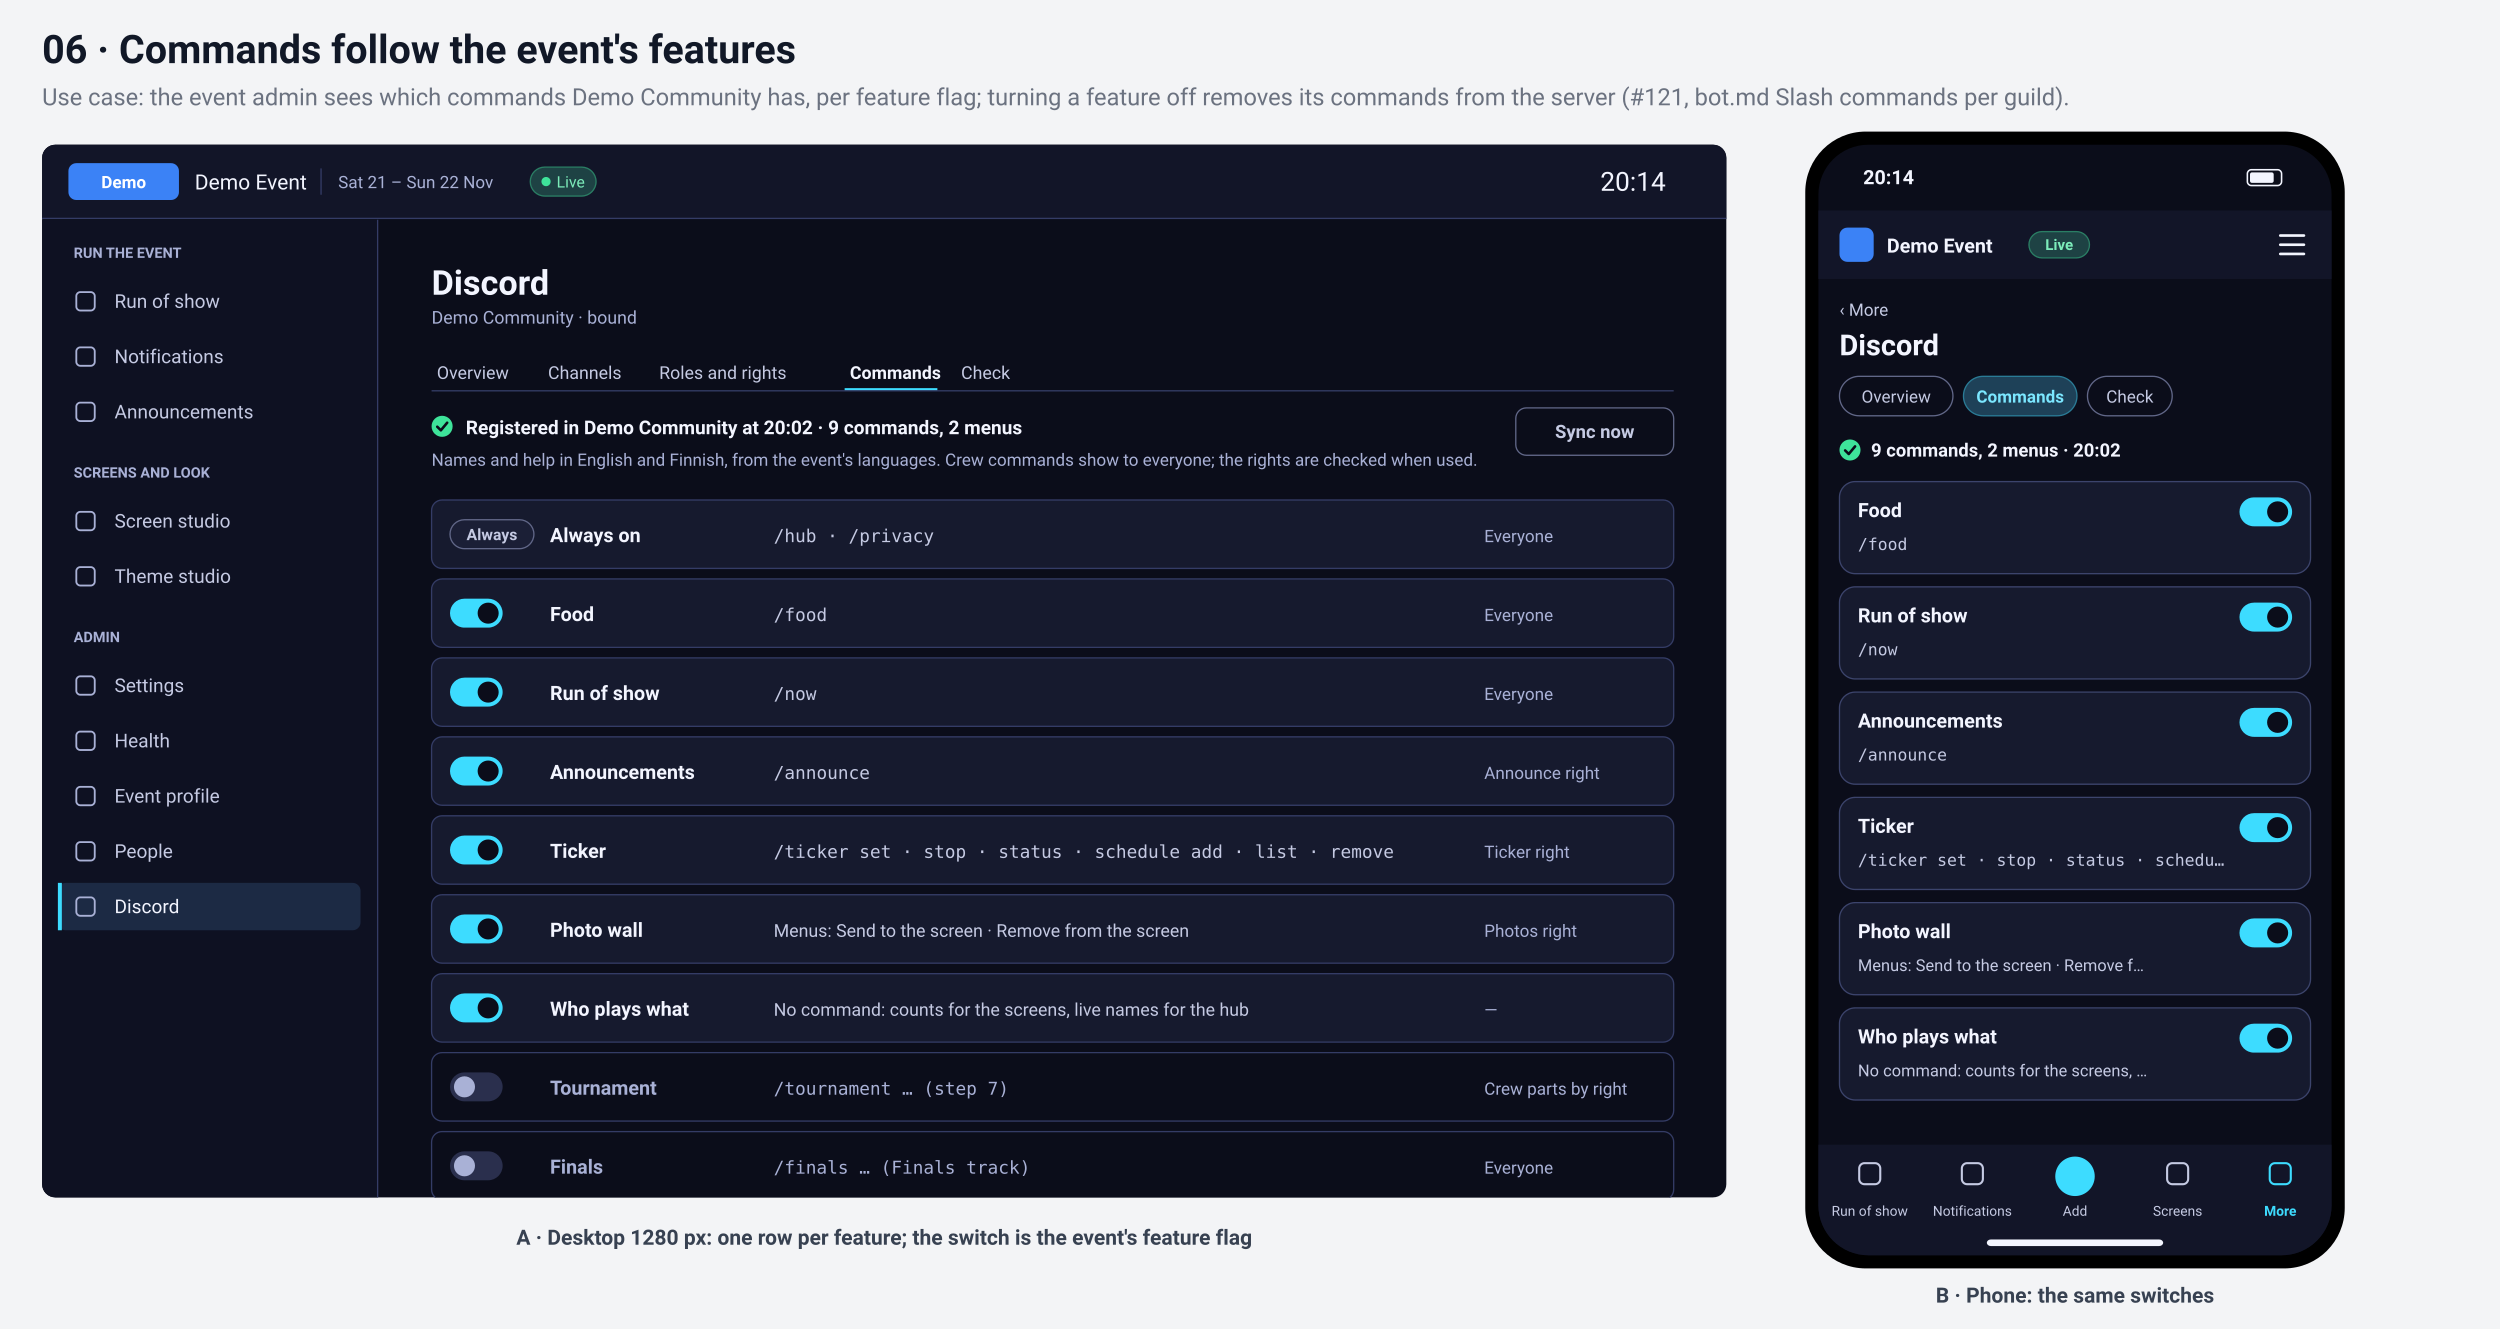
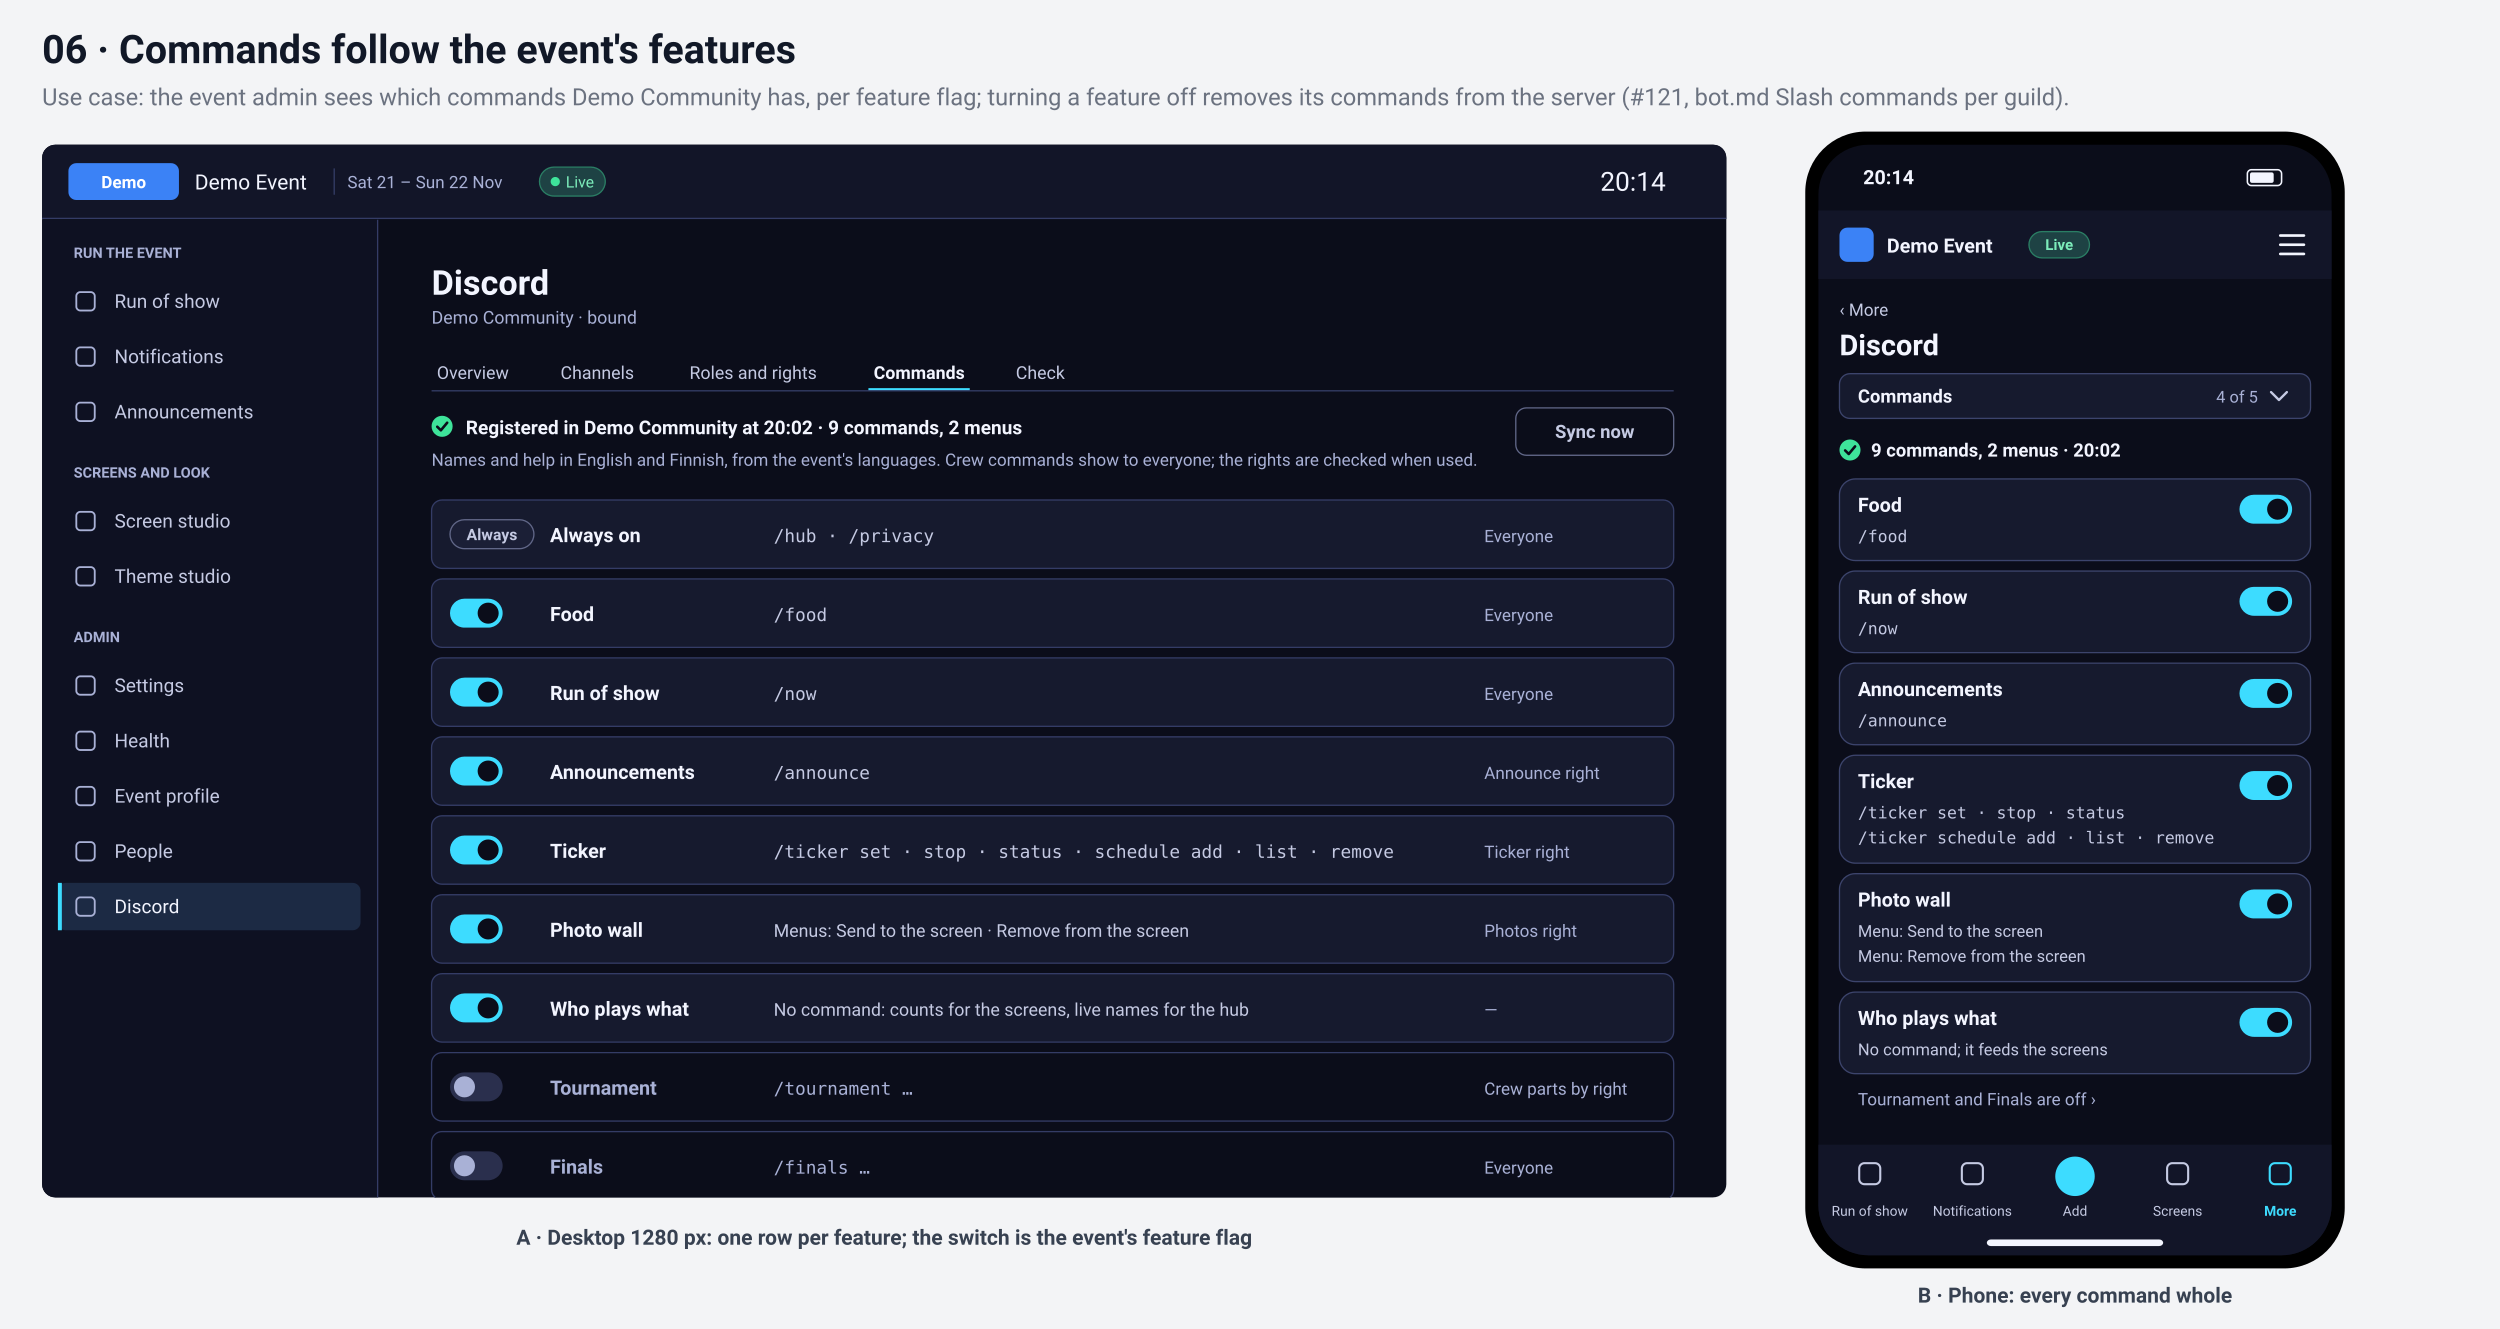
<svg xmlns="http://www.w3.org/2000/svg" viewBox="0 0 1900 1010" width="1900" height="1010" font-family="system-ui, -apple-system, 'Segoe UI', Roboto, Helvetica, Arial, sans-serif">
  <defs>
    <clipPath id="c1">
      <rect x="0" y="0" width="1280" height="800" rx="10" />
    </clipPath>
    <clipPath id="c2">
      <rect x="1382" y="110" width="390" height="844" rx="38" />
    </clipPath>
  </defs>
  <rect x="0" y="0" width="1900" height="1010" rx="0" fill="#f3f4f6" />
  <text x="32" y="48" font-size="30" fill="#111827" font-weight="700" text-anchor="start" data-box="0 1900">06 · Commands follow the event's features</text>
  <text x="32" y="80" font-size="18" fill="#6b7280" font-weight="400" text-anchor="start" data-box="0 1900">Use case: the event admin sees which commands Demo Community has, per feature flag; turning a feature off removes its commands from the server (#121, bot.md Slash commands per guild).</text>
  <g transform="translate(32,110) scale(1)">
    <g clip-path="url(#c1)">
      <rect x="0" y="0" width="1280" height="800" rx="0" fill="#0b0d1a" />
      <rect x="0" y="0" width="1280" height="56" rx="0" fill="#121528" />
      <line x1="0" y1="56" x2="1280" y2="56" stroke="#343c66" stroke-width="1" />
      <rect x="20" y="14" width="84" height="28" rx="6" fill="#3b82f6" />
      <text x="62" y="33" font-size="13" fill="#fff" font-weight="700" text-anchor="middle" data-box="22 102">Demo</text>
-       <text x="116" y="34" font-size="16" fill="#f3f5ff" font-weight="400" text-anchor="start" data-box="110 210">Demo Event</text>
-       <line x1="212" y1="18" x2="212" y2="38" stroke="#343c66" stroke-width="1" />
-       <text x="225" y="33" font-size="13" fill="#a9b1d6" font-weight="400" text-anchor="start" data-box="220 365">Sat 21 – Sun 22 Nov</text>
-       <rect x="371" y="17" width="50" height="22" rx="11" fill="#1e4244" stroke="#2a7e64" stroke-width="1" />
-       <circle cx="383" cy="28" r="3.5" fill="#3ee39a" />
-       <text x="391" y="32.5" font-size="12" fill="#7cecba" font-weight="400" text-anchor="start" data-box="388 420">Live</text>
+       <text x="116" y="34" font-size="16" fill="#f3f5ff" font-weight="400" text-anchor="start" data-box="110 218">Demo Event</text>
+       <line x1="222" y1="18" x2="222" y2="38" stroke="#343c66" stroke-width="1" />
+       <text x="232" y="33" font-size="13" fill="#a9b1d6" font-weight="400" text-anchor="start" data-box="228 372">Sat 21 – Sun 22 Nov</text>
+       <rect x="378" y="17" width="50" height="22" rx="11" fill="#1e4244" stroke="#2a7e64" stroke-width="1" />
+       <circle cx="390" cy="28" r="3.5" fill="#3ee39a" />
+       <text x="398" y="32.5" font-size="12" fill="#7cecba" font-weight="400" text-anchor="start" data-box="395 427">Live</text>
      <text x="1234" y="35" font-size="20" fill="#f3f5ff" font-weight="400" text-anchor="end" data-box="1160 1240">20:14</text>
      <rect x="0" y="57" width="255" height="743" rx="0" fill="#0e1122" />
      <line x1="255" y1="57" x2="255" y2="800" stroke="#343c66" stroke-width="1" />
      <text x="24" y="86" font-size="11" fill="#a9b1d6" font-weight="600" text-anchor="start" data-box="20 250">RUN THE EVENT</text>
      <rect x="26" y="112" width="14" height="14" rx="3" fill="none" stroke="#a9b1d6" stroke-width="1.4" />
      <text x="55" y="124" font-size="14.5" fill="#c5cae3" font-weight="400" text-anchor="start" data-box="50 250">Run of show</text>
      <rect x="26" y="154" width="14" height="14" rx="3" fill="none" stroke="#a9b1d6" stroke-width="1.4" />
      <text x="55" y="166" font-size="14.5" fill="#c5cae3" font-weight="400" text-anchor="start" data-box="50 250">Notifications</text>
      <rect x="26" y="196" width="14" height="14" rx="3" fill="none" stroke="#a9b1d6" stroke-width="1.4" />
      <text x="55" y="208" font-size="14.5" fill="#c5cae3" font-weight="400" text-anchor="start" data-box="50 250">Announcements</text>
      <text x="24" y="253" font-size="11" fill="#a9b1d6" font-weight="600" text-anchor="start" data-box="20 250">SCREENS AND LOOK</text>
      <rect x="26" y="279" width="14" height="14" rx="3" fill="none" stroke="#a9b1d6" stroke-width="1.4" />
      <text x="55" y="291" font-size="14.5" fill="#c5cae3" font-weight="400" text-anchor="start" data-box="50 250">Screen studio</text>
      <rect x="26" y="321" width="14" height="14" rx="3" fill="none" stroke="#a9b1d6" stroke-width="1.4" />
      <text x="55" y="333" font-size="14.5" fill="#c5cae3" font-weight="400" text-anchor="start" data-box="50 250">Theme studio</text>
      <text x="24" y="378" font-size="11" fill="#a9b1d6" font-weight="600" text-anchor="start" data-box="20 250">ADMIN</text>
      <rect x="26" y="404" width="14" height="14" rx="3" fill="none" stroke="#a9b1d6" stroke-width="1.4" />
      <text x="55" y="416" font-size="14.5" fill="#c5cae3" font-weight="400" text-anchor="start" data-box="50 250">Settings</text>
      <rect x="26" y="446" width="14" height="14" rx="3" fill="none" stroke="#a9b1d6" stroke-width="1.4" />
      <text x="55" y="458" font-size="14.5" fill="#c5cae3" font-weight="400" text-anchor="start" data-box="50 250">Health</text>
      <rect x="26" y="488" width="14" height="14" rx="3" fill="none" stroke="#a9b1d6" stroke-width="1.4" />
      <text x="55" y="500" font-size="14.5" fill="#c5cae3" font-weight="400" text-anchor="start" data-box="50 250">Event profile</text>
      <rect x="26" y="530" width="14" height="14" rx="3" fill="none" stroke="#a9b1d6" stroke-width="1.4" />
      <text x="55" y="542" font-size="14.5" fill="#c5cae3" font-weight="400" text-anchor="start" data-box="50 250">People</text>
      <rect x="12" y="561" width="230" height="36" rx="6" fill="#1c2a44" />
      <rect x="12" y="561" width="3" height="36" rx="0" fill="#3ddcff" />
      <rect x="26" y="572" width="14" height="14" rx="3" fill="none" stroke="#a9b1d6" stroke-width="1.4" />
      <text x="55" y="584" font-size="14.5" fill="#f3f5ff" font-weight="400" text-anchor="start" data-box="50 250">Discord</text>
      <text x="296" y="114" font-size="26" fill="#f3f5ff" font-weight="600" text-anchor="start" data-box="296 1240">Discord</text>
      <text x="296" y="136" font-size="13.5" fill="#a9b1d6" font-weight="400" text-anchor="start" data-box="296 1240">Demo Community · bound</text>
-       <text x="300" y="178" font-size="13.5" fill="#c5cae3" font-weight="400" text-anchor="start" data-box="298 378.48">Overview</text>
-       <text x="384.48" y="178" font-size="13.5" fill="#c5cae3" font-weight="400" text-anchor="start" data-box="382.48 462.96">Channels</text>
-       <text x="468.96" y="178" font-size="13.5" fill="#c5cae3" font-weight="400" text-anchor="start" data-box="466.96 607.92">Roles and rights</text>
-       <text x="613.92" y="178" font-size="13.5" fill="#f3f5ff" font-weight="600" text-anchor="start" data-box="611.92 692.4">Commands</text>
-       <line x1="609.92" y1="186" x2="680.4" y2="186" stroke="#3ddcff" stroke-width="2" />
-       <text x="698.4" y="178" font-size="13.5" fill="#c5cae3" font-weight="400" text-anchor="start" data-box="696.4 754.2">Check</text>
+       <text x="300" y="178" font-size="13.5" fill="#c5cae3" font-weight="400" text-anchor="start" data-box="298 388">Overview</text>
+       <text x="394" y="178" font-size="13.5" fill="#c5cae3" font-weight="400" text-anchor="start" data-box="392 486">Channels</text>
+       <text x="492" y="178" font-size="13.5" fill="#c5cae3" font-weight="400" text-anchor="start" data-box="490 626">Roles and rights</text>
+       <text x="632" y="178" font-size="13.5" fill="#f3f5ff" font-weight="600" text-anchor="start" data-box="630 734">Commands</text>
+       <line x1="628" y1="186" x2="705" y2="186" stroke="#3ddcff" stroke-width="2" />
+       <text x="740" y="178" font-size="13.5" fill="#c5cae3" font-weight="400" text-anchor="start" data-box="738 840">Check</text>
      <line x1="296" y1="187" x2="1240" y2="187" stroke="#343c66" stroke-width="1" />
      <circle cx="304" cy="214" r="8" fill="#3ee39a" />
      <path d="M300.32,214.32 l2.72,2.72 l4.8,-5.76" fill="none" stroke="#0b0d1a" stroke-width="2" stroke-linecap="round" stroke-linejoin="round" />
      <text x="322" y="220" font-size="14.5" fill="#f3f5ff" font-weight="600" text-anchor="start" data-box="296 1240">Registered in Demo Community at 20:02 · 9 commands, 2 menus</text>
      <rect x="1120" y="200" width="120" height="36" rx="8" fill="none" stroke="#616788" stroke-width="1" />
      <text x="1180" y="222.9" font-size="14" fill="#c5cae3" font-weight="600" text-anchor="middle" data-box="1124 1236">Sync now</text>
      <text x="296" y="244" font-size="13" fill="#a9b1d6" font-weight="400" text-anchor="start" data-box="296 1240">Names and help in English and Finnish, from the event's languages. Crew commands show to everyone; the rights are checked when used.</text>
      <rect x="296" y="270" width="944" height="52" rx="8" fill="#161a2e" stroke="#343c66" stroke-width="1" />
      <rect x="310" y="285" width="63.76" height="22" rx="11" fill="#1b1f36" stroke="#616788" stroke-width="1" />
      <text x="341.88" y="300.5" font-size="12" fill="#c5cae3" font-weight="600" text-anchor="middle" data-box="313 370.76">Always</text>
      <text x="386" y="302" font-size="15" fill="#f3f5ff" font-weight="600" text-anchor="start" data-box="384 546">Always on</text>
      <text x="556" y="302" font-size="13.5" fill="#c5cae3" font-weight="400" text-anchor="start" data-box="552 1076" font-family="ui-monospace, monospace">/hub · /privacy</text>
      <text x="1096" y="302" font-size="13" fill="#a9b1d6" font-weight="400" text-anchor="start" data-box="1092 1226">Everyone</text>
      <rect x="296" y="330" width="944" height="52" rx="8" fill="#161a2e" stroke="#343c66" stroke-width="1" />
      <rect x="310" y="345" width="40" height="22" rx="11" fill="#3ddcff" />
      <circle cx="339" cy="356" r="8" fill="#0b0d1a" />
      <text x="386" y="362" font-size="15" fill="#f3f5ff" font-weight="600" text-anchor="start" data-box="384 546">Food</text>
      <text x="556" y="362" font-size="13.5" fill="#c5cae3" font-weight="400" text-anchor="start" data-box="552 1076" font-family="ui-monospace, monospace">/food</text>
      <text x="1096" y="362" font-size="13" fill="#a9b1d6" font-weight="400" text-anchor="start" data-box="1092 1226">Everyone</text>
      <rect x="296" y="390" width="944" height="52" rx="8" fill="#161a2e" stroke="#343c66" stroke-width="1" />
      <rect x="310" y="405" width="40" height="22" rx="11" fill="#3ddcff" />
      <circle cx="339" cy="416" r="8" fill="#0b0d1a" />
      <text x="386" y="422" font-size="15" fill="#f3f5ff" font-weight="600" text-anchor="start" data-box="384 546">Run of show</text>
      <text x="556" y="422" font-size="13.5" fill="#c5cae3" font-weight="400" text-anchor="start" data-box="552 1076" font-family="ui-monospace, monospace">/now</text>
      <text x="1096" y="422" font-size="13" fill="#a9b1d6" font-weight="400" text-anchor="start" data-box="1092 1226">Everyone</text>
      <rect x="296" y="450" width="944" height="52" rx="8" fill="#161a2e" stroke="#343c66" stroke-width="1" />
      <rect x="310" y="465" width="40" height="22" rx="11" fill="#3ddcff" />
      <circle cx="339" cy="476" r="8" fill="#0b0d1a" />
      <text x="386" y="482" font-size="15" fill="#f3f5ff" font-weight="600" text-anchor="start" data-box="384 546">Announcements</text>
      <text x="556" y="482" font-size="13.5" fill="#c5cae3" font-weight="400" text-anchor="start" data-box="552 1076" font-family="ui-monospace, monospace">/announce</text>
      <text x="1096" y="482" font-size="13" fill="#a9b1d6" font-weight="400" text-anchor="start" data-box="1092 1226">Announce right</text>
      <rect x="296" y="510" width="944" height="52" rx="8" fill="#161a2e" stroke="#343c66" stroke-width="1" />
      <rect x="310" y="525" width="40" height="22" rx="11" fill="#3ddcff" />
      <circle cx="339" cy="536" r="8" fill="#0b0d1a" />
      <text x="386" y="542" font-size="15" fill="#f3f5ff" font-weight="600" text-anchor="start" data-box="384 546">Ticker</text>
      <text x="556" y="542" font-size="13.5" fill="#c5cae3" font-weight="400" text-anchor="start" data-box="552 1076" font-family="ui-monospace, monospace">/ticker set · stop · status · schedule add · list · remove</text>
      <text x="1096" y="542" font-size="13" fill="#a9b1d6" font-weight="400" text-anchor="start" data-box="1092 1226">Ticker right</text>
      <rect x="296" y="570" width="944" height="52" rx="8" fill="#161a2e" stroke="#343c66" stroke-width="1" />
      <rect x="310" y="585" width="40" height="22" rx="11" fill="#3ddcff" />
      <circle cx="339" cy="596" r="8" fill="#0b0d1a" />
      <text x="386" y="602" font-size="15" fill="#f3f5ff" font-weight="600" text-anchor="start" data-box="384 546">Photo wall</text>
      <text x="556" y="602" font-size="13.5" fill="#c5cae3" font-weight="400" text-anchor="start" data-box="552 1076">Menus: Send to the screen · Remove from the screen</text>
      <text x="1096" y="602" font-size="13" fill="#a9b1d6" font-weight="400" text-anchor="start" data-box="1092 1226">Photos right</text>
      <rect x="296" y="630" width="944" height="52" rx="8" fill="#161a2e" stroke="#343c66" stroke-width="1" />
      <rect x="310" y="645" width="40" height="22" rx="11" fill="#3ddcff" />
      <circle cx="339" cy="656" r="8" fill="#0b0d1a" />
      <text x="386" y="662" font-size="15" fill="#f3f5ff" font-weight="600" text-anchor="start" data-box="384 546">Who plays what</text>
      <text x="556" y="662" font-size="13.5" fill="#c5cae3" font-weight="400" text-anchor="start" data-box="552 1076">No command: counts for the screens, live names for the hub</text>
      <text x="1096" y="662" font-size="13" fill="#a9b1d6" font-weight="400" text-anchor="start" data-box="1092 1226">—</text>
      <rect x="296" y="690" width="944" height="52" rx="8" fill="#0b0d1a" stroke="#343c66" stroke-width="1" />
      <rect x="310" y="705" width="40" height="22" rx="11" fill="#2a2f4d" />
      <circle cx="321" cy="716" r="8" fill="#a9b1d6" />
      <text x="386" y="722" font-size="15" fill="#a9b1d6" font-weight="600" text-anchor="start" data-box="384 546">Tournament</text>
-       <text x="556" y="722" font-size="13.5" fill="#a9b1d6" font-weight="400" text-anchor="start" data-box="552 1076" font-family="ui-monospace, monospace">/tournament … (step 7)</text>
+       <text x="556" y="722" font-size="13.5" fill="#a9b1d6" font-weight="400" text-anchor="start" data-box="552 1076" font-family="ui-monospace, monospace">/tournament …</text>
      <text x="1096" y="722" font-size="13" fill="#a9b1d6" font-weight="400" text-anchor="start" data-box="1092 1226">Crew parts by right</text>
      <rect x="296" y="750" width="944" height="52" rx="8" fill="#0b0d1a" stroke="#343c66" stroke-width="1" />
      <rect x="310" y="765" width="40" height="22" rx="11" fill="#2a2f4d" />
      <circle cx="321" cy="776" r="8" fill="#a9b1d6" />
      <text x="386" y="782" font-size="15" fill="#a9b1d6" font-weight="600" text-anchor="start" data-box="384 546">Finals</text>
-       <text x="556" y="782" font-size="13.5" fill="#a9b1d6" font-weight="400" text-anchor="start" data-box="552 1076" font-family="ui-monospace, monospace">/finals … (Finals track)</text>
+       <text x="556" y="782" font-size="13.5" fill="#a9b1d6" font-weight="400" text-anchor="start" data-box="552 1076" font-family="ui-monospace, monospace">/finals …</text>
      <text x="1096" y="782" font-size="13" fill="#a9b1d6" font-weight="400" text-anchor="start" data-box="1092 1226">Everyone</text>
    </g>
  </g>
  <text x="672" y="946" font-size="16" fill="#374151" font-weight="600" text-anchor="middle" data-box="32 1312">A · Desktop 1280 px: one row per feature; the switch is the event's feature flag</text>
  <rect x="1372" y="100" width="410" height="864" rx="46" fill="#000" />
  <g clip-path="url(#c2)">
    <rect x="1382" y="110" width="390" height="844" rx="0" fill="#0b0d1a" />
    <text x="1416" y="140" font-size="15" fill="#f3f5ff" font-weight="600" text-anchor="start" data-box="1382 1772">20:14</text>
    <rect x="1708" y="129" width="26" height="12" rx="3" fill="none" stroke="#f3f5ff" stroke-width="1.2" />
    <rect x="1710" y="131" width="18" height="8" rx="1.5" fill="#f3f5ff" />
    <rect x="1382" y="160" width="390" height="52" rx="0" fill="#121528" />
    <rect x="1398" y="173" width="26" height="26" rx="6" fill="#3b82f6" />
    <text x="1434" y="192" font-size="15" fill="#f3f5ff" font-weight="600" text-anchor="start" data-box="1382 1772">Demo Event</text>
    <rect x="1542" y="176" width="46" height="20" rx="10" fill="#1e4244" stroke="#2a7e64" stroke-width="1" />
    <text x="1565" y="190" font-size="11.5" fill="#7cecba" font-weight="600" text-anchor="middle" data-box="1544 1586">Live</text>
    <rect x="1732" y="178" width="20" height="2" rx="1" fill="#f3f5ff" />
    <rect x="1732" y="185" width="20" height="2" rx="1" fill="#f3f5ff" />
    <rect x="1732" y="192" width="20" height="2" rx="1" fill="#f3f5ff" />
    <text x="1398" y="240" font-size="13" fill="#c5cae3" font-weight="400" text-anchor="start" data-box="1382 1772">‹ More</text>
    <text x="1398" y="270" font-size="22" fill="#f3f5ff" font-weight="600" text-anchor="start" data-box="1382 1772">Discord</text>
-     <rect x="1398" y="286" width="86.24" height="30" rx="15" fill="none" stroke="#616788" stroke-width="1" />
-     <text x="1441.12" y="306" font-size="13" fill="#c5cae3" font-weight="400" text-anchor="middle" data-box="1402 1480.24">Overview</text>
-     <rect x="1492.24" y="286" width="86.24" height="30" rx="15" fill="#1e4158" stroke="#2a7b96" stroke-width="1" />
-     <text x="1535.36" y="306" font-size="13" fill="#7be7ff" font-weight="600" text-anchor="middle" data-box="1496.24 1574.48">Commands</text>
-     <rect x="1586.48" y="286" width="64.4" height="30" rx="15" fill="none" stroke="#616788" stroke-width="1" />
-     <text x="1618.68" y="306" font-size="13" fill="#c5cae3" font-weight="400" text-anchor="middle" data-box="1590.48 1646.88">Check</text>
+     <rect x="1398" y="284" width="358" height="34" rx="8" fill="#161a2e" stroke="#3c446c" stroke-width="1" />
+     <text x="1412" y="306" font-size="14" fill="#f3f5ff" font-weight="600" text-anchor="start" data-box="1408 1648">Commands</text>
+     <text x="1716" y="306" font-size="12.5" fill="#a9b1d6" font-weight="400" text-anchor="end" data-box="1648 1718">4 of 5</text>
+     <path d="M1726,298 l6,6 l6,-6" fill="none" stroke="#c5cae3" stroke-width="1.8" stroke-linecap="round" stroke-linejoin="round" />
    <rect x="1382" y="870" width="390" height="84" rx="0" fill="#121528" />
    <rect x="1413" y="884" width="16" height="16" rx="4" fill="none" stroke="#c5cae3" stroke-width="1.6" />
    <text x="1421" y="924" font-size="10.5" fill="#c5cae3" font-weight="400" text-anchor="middle" data-box="1382 1460">Run of show</text>
    <rect x="1491" y="884" width="16" height="16" rx="4" fill="none" stroke="#c5cae3" stroke-width="1.6" />
    <text x="1499" y="924" font-size="10.5" fill="#c5cae3" font-weight="400" text-anchor="middle" data-box="1460 1538">Notifications</text>
    <circle cx="1577" cy="894" r="15" fill="#3ddcff" />
    <text x="1577" y="924" font-size="10.5" fill="#c5cae3" font-weight="400" text-anchor="middle" data-box="1538 1616">Add</text>
    <rect x="1647" y="884" width="16" height="16" rx="4" fill="none" stroke="#c5cae3" stroke-width="1.6" />
    <text x="1655" y="924" font-size="10.5" fill="#c5cae3" font-weight="400" text-anchor="middle" data-box="1616 1694">Screens</text>
    <rect x="1725" y="884" width="16" height="16" rx="4" fill="none" stroke="#3ddcff" stroke-width="1.6" />
    <text x="1733" y="924" font-size="10.5" fill="#3ddcff" font-weight="600" text-anchor="middle" data-box="1694 1772">More</text>
    <rect x="1510" y="942" width="134" height="5" rx="3" fill="#f3f5ff" />
    <circle cx="1406" cy="342" r="8" fill="#3ee39a" />
    <path d="M1402.32,342.32 l2.72,2.72 l4.8,-5.76" fill="none" stroke="#0b0d1a" stroke-width="2" stroke-linecap="round" stroke-linejoin="round" />
    <text x="1422" y="347" font-size="14" fill="#f3f5ff" font-weight="600" text-anchor="start" data-box="1398 1756">9 commands, 2 menus · 20:02</text>
-     <rect x="1398" y="366" width="358" height="70" rx="12" fill="#161a2e" stroke="#3c446c" stroke-width="1" />
-     <text x="1412" y="393" font-size="15" fill="#f3f5ff" font-weight="600" text-anchor="start" data-box="1412 1742">Food</text>
-     <rect x="1702" y="378" width="40" height="22" rx="11" fill="#3ddcff" />
-     <circle cx="1731" cy="389" r="8" fill="#0b0d1a" />
-     <text x="1412" y="418" font-size="12.5" fill="#c5cae3" font-weight="400" text-anchor="start" data-box="1412 1742" font-family="ui-monospace, monospace">/food</text>
-     <rect x="1398" y="446" width="358" height="70" rx="12" fill="#161a2e" stroke="#3c446c" stroke-width="1" />
-     <text x="1412" y="473" font-size="15" fill="#f3f5ff" font-weight="600" text-anchor="start" data-box="1412 1742">Run of show</text>
-     <rect x="1702" y="458" width="40" height="22" rx="11" fill="#3ddcff" />
-     <circle cx="1731" cy="469" r="8" fill="#0b0d1a" />
-     <text x="1412" y="498" font-size="12.5" fill="#c5cae3" font-weight="400" text-anchor="start" data-box="1412 1742" font-family="ui-monospace, monospace">/now</text>
-     <rect x="1398" y="526" width="358" height="70" rx="12" fill="#161a2e" stroke="#3c446c" stroke-width="1" />
-     <text x="1412" y="553" font-size="15" fill="#f3f5ff" font-weight="600" text-anchor="start" data-box="1412 1742">Announcements</text>
-     <rect x="1702" y="538" width="40" height="22" rx="11" fill="#3ddcff" />
-     <circle cx="1731" cy="549" r="8" fill="#0b0d1a" />
-     <text x="1412" y="578" font-size="12.5" fill="#c5cae3" font-weight="400" text-anchor="start" data-box="1412 1742" font-family="ui-monospace, monospace">/announce</text>
-     <rect x="1398" y="606" width="358" height="70" rx="12" fill="#161a2e" stroke="#3c446c" stroke-width="1" />
-     <text x="1412" y="633" font-size="15" fill="#f3f5ff" font-weight="600" text-anchor="start" data-box="1412 1742">Ticker</text>
-     <rect x="1702" y="618" width="40" height="22" rx="11" fill="#3ddcff" />
-     <circle cx="1731" cy="629" r="8" fill="#0b0d1a" />
-     <text x="1412" y="658" font-size="12.5" fill="#c5cae3" font-weight="400" text-anchor="start" data-box="1412 1742" font-family="ui-monospace, monospace">/ticker set · stop · status · schedu…</text>
-     <rect x="1398" y="686" width="358" height="70" rx="12" fill="#161a2e" stroke="#3c446c" stroke-width="1" />
-     <text x="1412" y="713" font-size="15" fill="#f3f5ff" font-weight="600" text-anchor="start" data-box="1412 1742">Photo wall</text>
-     <rect x="1702" y="698" width="40" height="22" rx="11" fill="#3ddcff" />
-     <circle cx="1731" cy="709" r="8" fill="#0b0d1a" />
-     <text x="1412" y="738" font-size="12.5" fill="#c5cae3" font-weight="400" text-anchor="start" data-box="1412 1742">Menus: Send to the screen · Remove f…</text>
-     <rect x="1398" y="766" width="358" height="70" rx="12" fill="#161a2e" stroke="#3c446c" stroke-width="1" />
-     <text x="1412" y="793" font-size="15" fill="#f3f5ff" font-weight="600" text-anchor="start" data-box="1412 1742">Who plays what</text>
-     <rect x="1702" y="778" width="40" height="22" rx="11" fill="#3ddcff" />
-     <circle cx="1731" cy="789" r="8" fill="#0b0d1a" />
-     <text x="1412" y="818" font-size="12.5" fill="#c5cae3" font-weight="400" text-anchor="start" data-box="1412 1742">No command: counts for the screens, …</text>
+     <rect x="1398" y="364" width="358" height="62" rx="12" fill="#161a2e" stroke="#3c446c" stroke-width="1" />
+     <text x="1412" y="389" font-size="15" fill="#f3f5ff" font-weight="600" text-anchor="start" data-box="1412 1690">Food</text>
+     <rect x="1702" y="376" width="40" height="22" rx="11" fill="#3ddcff" />
+     <circle cx="1731" cy="387" r="8" fill="#0b0d1a" />
+     <text x="1412" y="412" font-size="12.5" fill="#c5cae3" font-weight="400" text-anchor="start" data-box="1412 1742" font-family="ui-monospace, monospace">/food</text>
+     <rect x="1398" y="434" width="358" height="62" rx="12" fill="#161a2e" stroke="#3c446c" stroke-width="1" />
+     <text x="1412" y="459" font-size="15" fill="#f3f5ff" font-weight="600" text-anchor="start" data-box="1412 1690">Run of show</text>
+     <rect x="1702" y="446" width="40" height="22" rx="11" fill="#3ddcff" />
+     <circle cx="1731" cy="457" r="8" fill="#0b0d1a" />
+     <text x="1412" y="482" font-size="12.5" fill="#c5cae3" font-weight="400" text-anchor="start" data-box="1412 1742" font-family="ui-monospace, monospace">/now</text>
+     <rect x="1398" y="504" width="358" height="62" rx="12" fill="#161a2e" stroke="#3c446c" stroke-width="1" />
+     <text x="1412" y="529" font-size="15" fill="#f3f5ff" font-weight="600" text-anchor="start" data-box="1412 1690">Announcements</text>
+     <rect x="1702" y="516" width="40" height="22" rx="11" fill="#3ddcff" />
+     <circle cx="1731" cy="527" r="8" fill="#0b0d1a" />
+     <text x="1412" y="552" font-size="12.5" fill="#c5cae3" font-weight="400" text-anchor="start" data-box="1412 1742" font-family="ui-monospace, monospace">/announce</text>
+     <rect x="1398" y="574" width="358" height="82" rx="12" fill="#161a2e" stroke="#3c446c" stroke-width="1" />
+     <text x="1412" y="599" font-size="15" fill="#f3f5ff" font-weight="600" text-anchor="start" data-box="1412 1690">Ticker</text>
+     <rect x="1702" y="586" width="40" height="22" rx="11" fill="#3ddcff" />
+     <circle cx="1731" cy="597" r="8" fill="#0b0d1a" />
+     <text x="1412" y="622" font-size="12.5" fill="#c5cae3" font-weight="400" text-anchor="start" data-box="1412 1742" font-family="ui-monospace, monospace">/ticker set · stop · status</text>
+     <text x="1412" y="641" font-size="12.5" fill="#c5cae3" font-weight="400" text-anchor="start" data-box="1412 1742" font-family="ui-monospace, monospace">/ticker schedule add · list · remove</text>
+     <rect x="1398" y="664" width="358" height="82" rx="12" fill="#161a2e" stroke="#3c446c" stroke-width="1" />
+     <text x="1412" y="689" font-size="15" fill="#f3f5ff" font-weight="600" text-anchor="start" data-box="1412 1690">Photo wall</text>
+     <rect x="1702" y="676" width="40" height="22" rx="11" fill="#3ddcff" />
+     <circle cx="1731" cy="687" r="8" fill="#0b0d1a" />
+     <text x="1412" y="712" font-size="12.5" fill="#c5cae3" font-weight="400" text-anchor="start" data-box="1412 1742">Menu: Send to the screen</text>
+     <text x="1412" y="731" font-size="12.5" fill="#c5cae3" font-weight="400" text-anchor="start" data-box="1412 1742">Menu: Remove from the screen</text>
+     <rect x="1398" y="754" width="358" height="62" rx="12" fill="#161a2e" stroke="#3c446c" stroke-width="1" />
+     <text x="1412" y="779" font-size="15" fill="#f3f5ff" font-weight="600" text-anchor="start" data-box="1412 1690">Who plays what</text>
+     <rect x="1702" y="766" width="40" height="22" rx="11" fill="#3ddcff" />
+     <circle cx="1731" cy="777" r="8" fill="#0b0d1a" />
+     <text x="1412" y="802" font-size="12.5" fill="#c5cae3" font-weight="400" text-anchor="start" data-box="1412 1742">No command; it feeds the screens</text>
+     <text x="1412" y="840" font-size="13" fill="#a9b1d6" font-weight="400" text-anchor="start" data-box="1398 1756">Tournament and Finals are off  ›</text>
  </g>
-   <text x="1577" y="990" font-size="16" fill="#374151" font-weight="600" text-anchor="middle" data-box="1372 1782">B · Phone: the same switches</text>
+   <text x="1577" y="990" font-size="16" fill="#374151" font-weight="600" text-anchor="middle" data-box="1372 1782">B · Phone: every command whole</text>
</svg>
